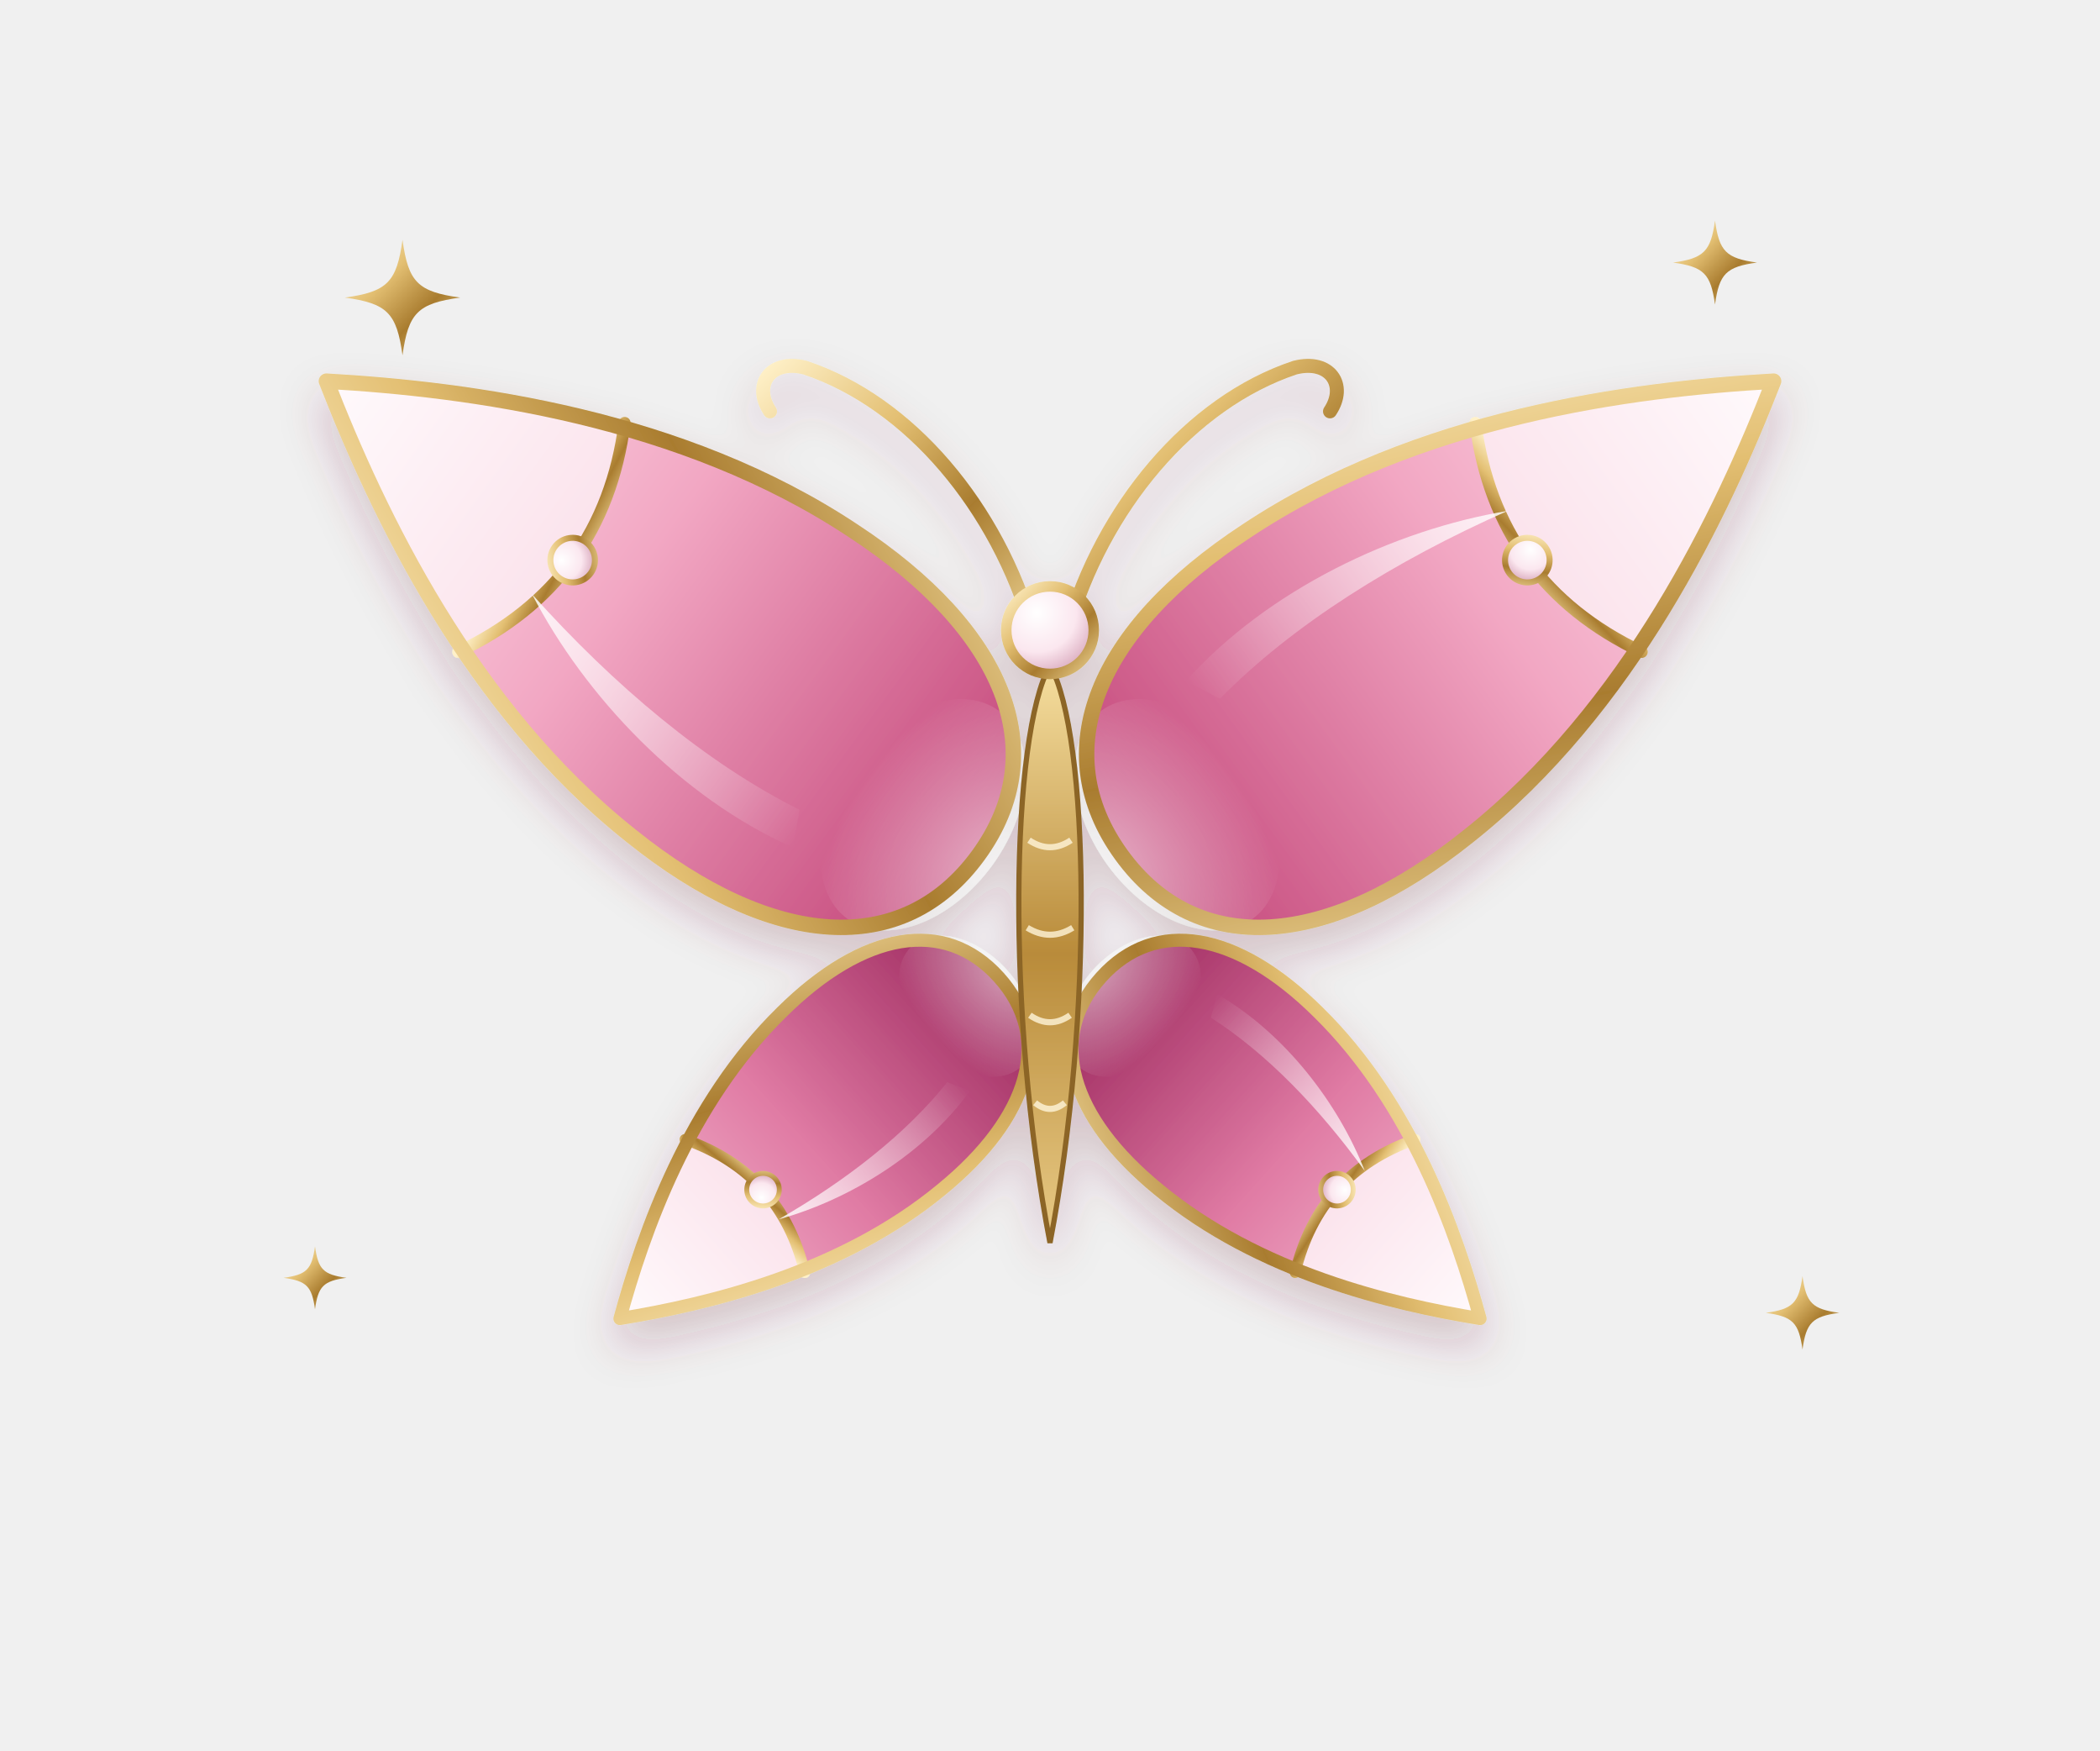
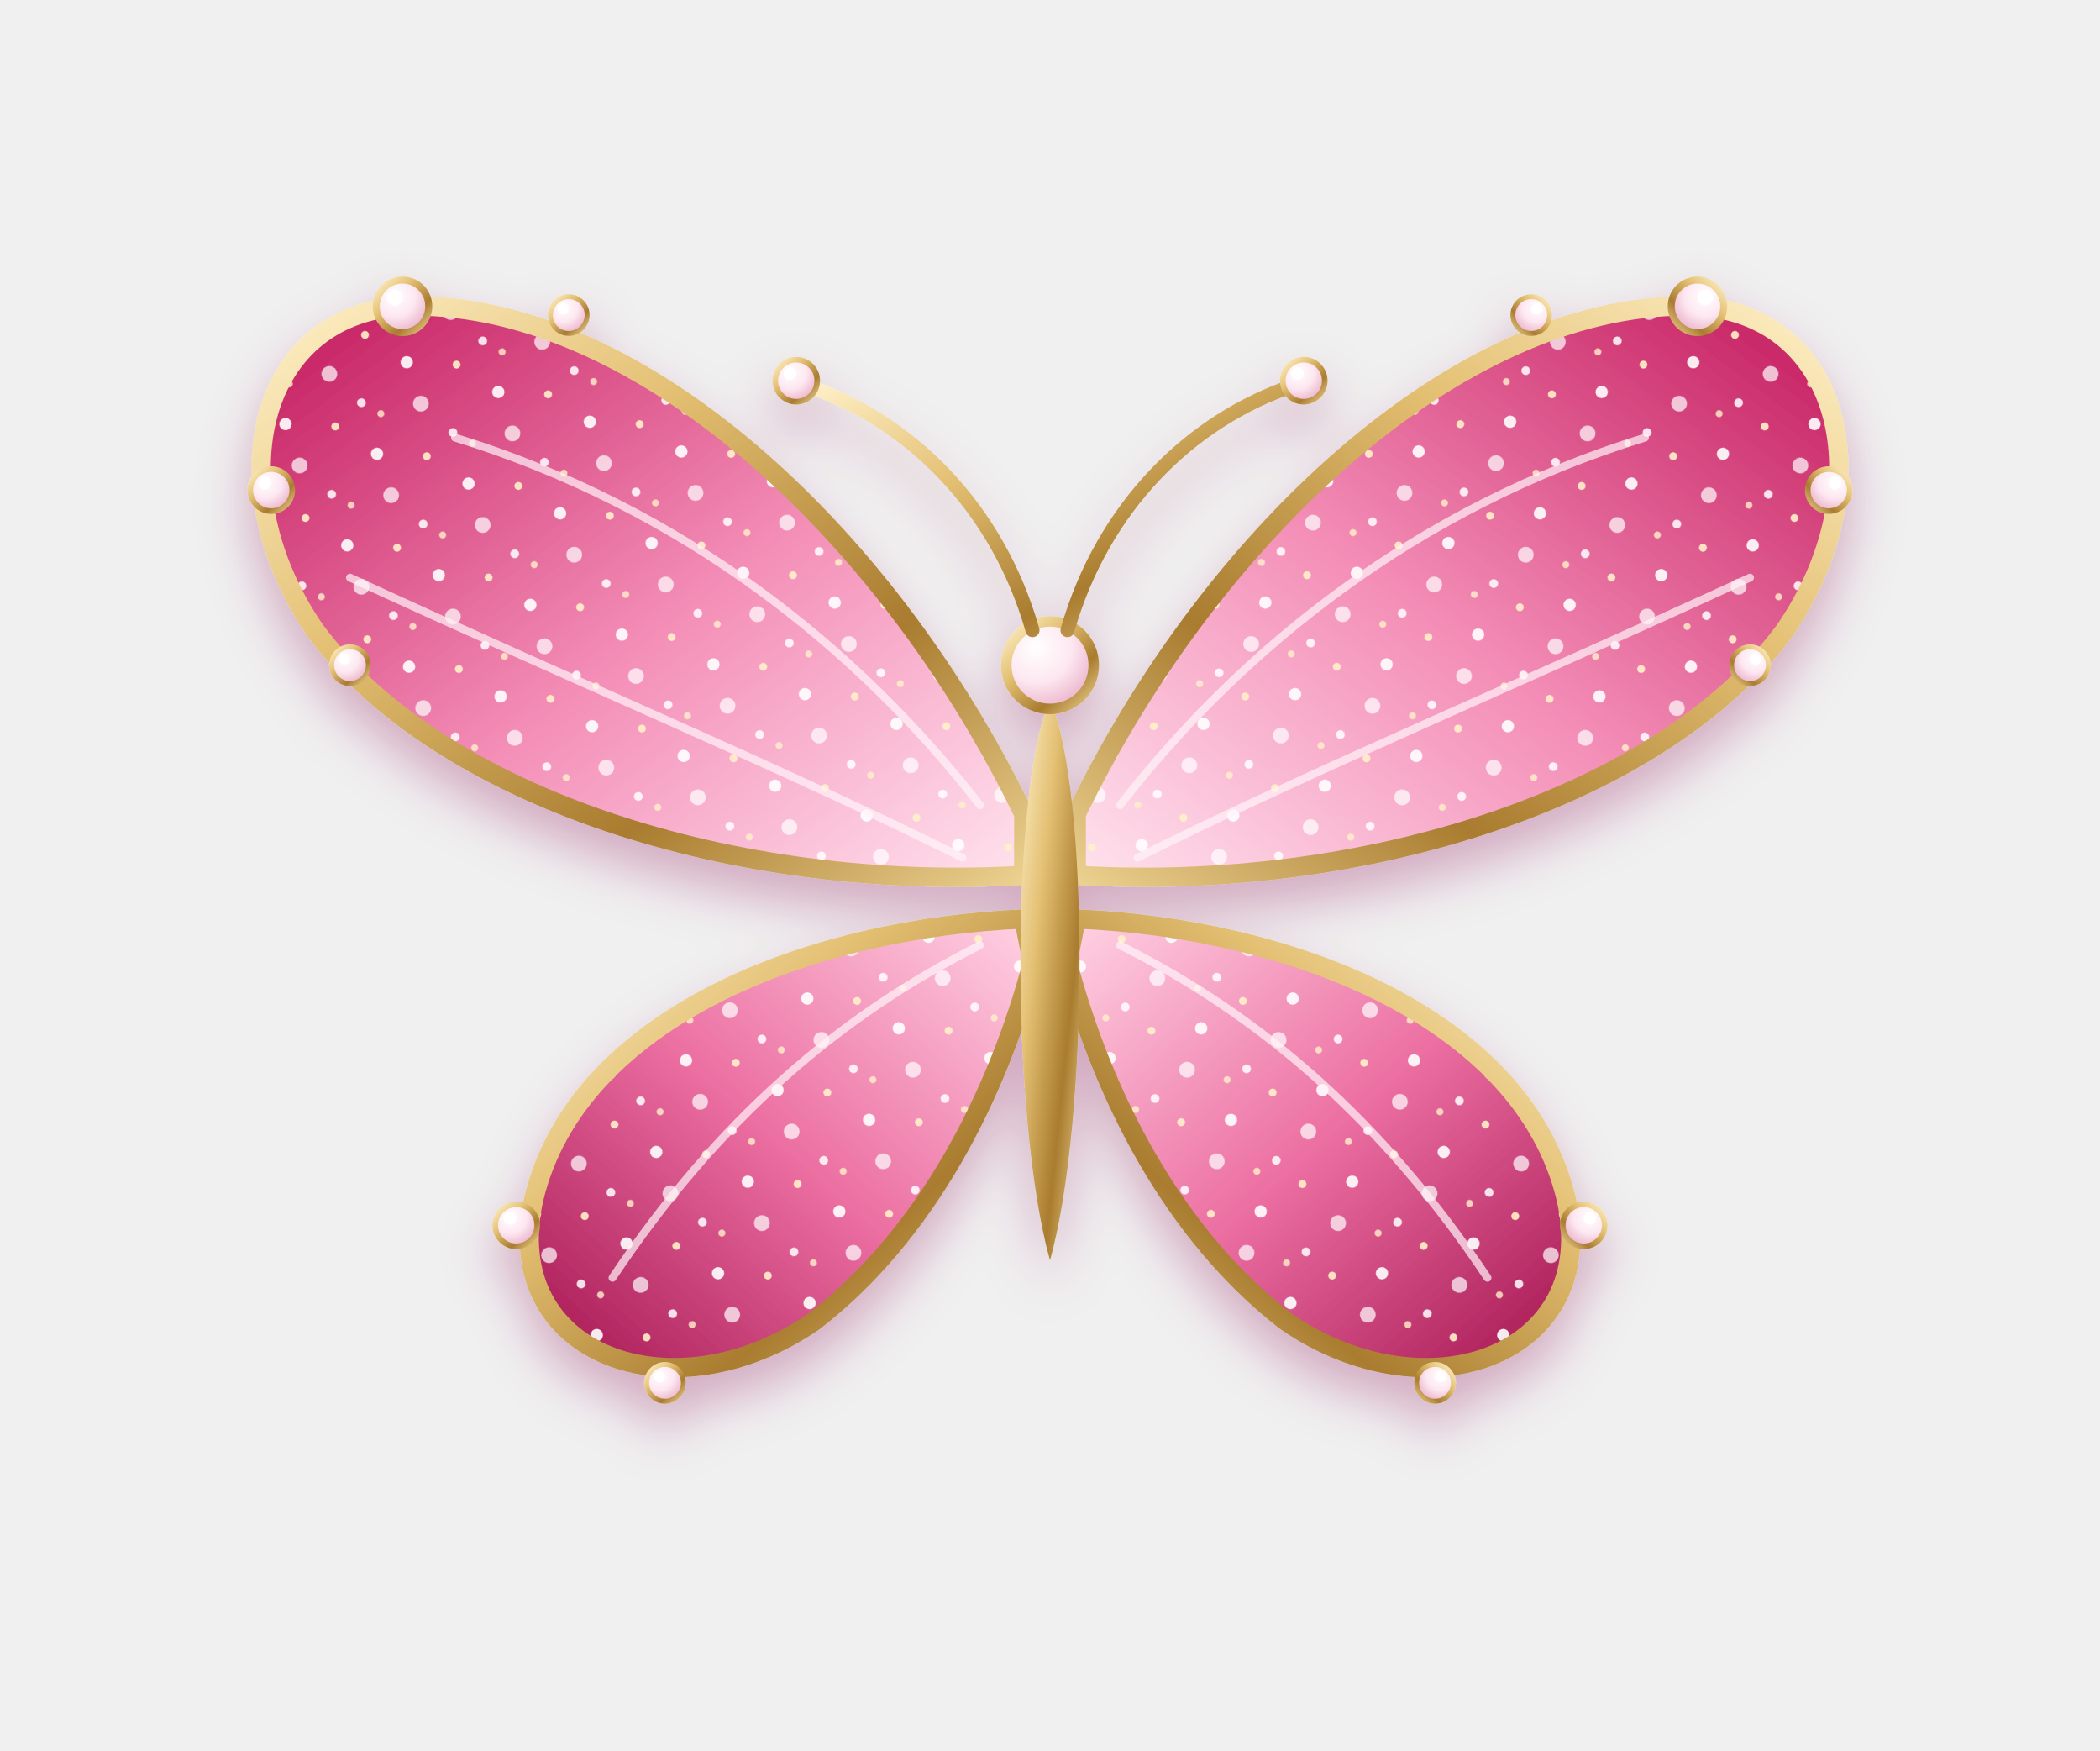
- <svg xmlns="http://www.w3.org/2000/svg" viewBox="0 0 240 200" role="img" aria-label="Nails by Mary butterfly logo: wings shaped like four almond nails in blush and rose with gold edges">
+ <svg xmlns="http://www.w3.org/2000/svg" viewBox="0 0 240 200" role="img" aria-label="Glitter butterfly logo in blush to magenta with rhinestones and gold">
  <defs>
-     <path id="nail" d="M0 -4 C-15 -4 -23 -17 -22 -38 C-21 -62 -9 -84 0 -98 C9 -84 21 -62 22 -38 C23 -17 15 -4 0 -4 Z" />
-     <path id="tip" d="M-16.5 -67 Q0 -58 16.5 -67 C11 -78 5 -89 0 -98 C-5 -89 -11 -78 -16.5 -67 Z" />
-     <path id="gloss" d="M-12 -22 C-15 -36 -12 -52 -6 -64 C-9 -50 -10 -36 -8 -24 Z" />
-     <linearGradient id="polish" x1="0" y1="0" x2="0" y2="1">
-       <stop offset="0" stop-color="#FCE4EE" />
-       <stop offset="0.45" stop-color="#F2A7C3" />
-       <stop offset="1" stop-color="#C4477A" />
+     <linearGradient id="d4up" x1="1" y1="1" x2="0" y2="0">
+       <stop offset="0" stop-color="#FFE3EE" />
+       <stop offset="0.45" stop-color="#F48FB8" />
+       <stop offset="1" stop-color="#C2185B" />
    </linearGradient>
-     <linearGradient id="polishDeep" x1="0" y1="0" x2="0" y2="1">
-       <stop offset="0" stop-color="#F7C6D9" />
-       <stop offset="0.5" stop-color="#E07BA4" />
-       <stop offset="1" stop-color="#9E2A5F" />
+     <linearGradient id="d4lo" x1="1" y1="0" x2="0" y2="1">
+       <stop offset="0" stop-color="#FFD3E4" />
+       <stop offset="0.5" stop-color="#EC6FA2" />
+       <stop offset="1" stop-color="#A3134F" />
    </linearGradient>
-     <linearGradient id="gold" x1="0" y1="0" x2="1" y2="1">
+     <linearGradient id="d4gold" x1="0" y1="0" x2="1" y2="1">
      <stop offset="0" stop-color="#FFF1C9" />
      <stop offset="0.35" stop-color="#E3BF72" />
-       <stop offset="0.65" stop-color="#A97C2F" />
+       <stop offset="0.7" stop-color="#A97C2F" />
      <stop offset="1" stop-color="#EBD08F" />
    </linearGradient>
-     <linearGradient id="goldV" x1="0" y1="0" x2="0" y2="1">
-       <stop offset="0" stop-color="#F6DFA0" />
-       <stop offset="0.5" stop-color="#B98B3A" />
-       <stop offset="1" stop-color="#E9CB86" />
-     </linearGradient>
-     <linearGradient id="glossFill" x1="0" y1="1" x2="0" y2="0">
-       <stop offset="0" stop-color="#FFFFFF" stop-opacity="0" />
-       <stop offset="1" stop-color="#FFFFFF" stop-opacity="0.85" />
-     </linearGradient>
-     <radialGradient id="pearl" cx="0.35" cy="0.3" r="0.75">
+     <radialGradient id="d4gem" cx="0.35" cy="0.3" r="0.8">
      <stop offset="0" stop-color="#FFFFFF" />
-       <stop offset="0.6" stop-color="#FBE7EF" />
-       <stop offset="1" stop-color="#D9A9BD" />
+       <stop offset="0.5" stop-color="#FDE7F0" />
+       <stop offset="1" stop-color="#E7A9C3" />
    </radialGradient>
-     <filter id="lift" x="-20%" y="-20%" width="140%" height="140%">
-       <feDropShadow dx="0" dy="2.5" stdDeviation="2.5" flood-color="#7A1F48" flood-opacity="0.22" />
+     <pattern id="d4sparkle" width="11" height="11" patternUnits="userSpaceOnUse" patternTransform="rotate(18)">
+       <circle cx="2" cy="3" r="0.7" fill="#FFFFFF" opacity="0.9" />
+       <circle cx="7.5" cy="1.5" r="0.45" fill="#FFF1C9" opacity="0.9" />
+       <circle cx="5" cy="7" r="0.9" fill="#FFFFFF" opacity="0.7" />
+       <circle cx="9.5" cy="9" r="0.5" fill="#FFFFFF" opacity="0.85" />
+       <circle cx="1" cy="9.5" r="0.4" fill="#FFF1C9" opacity="0.8" />
+     </pattern>
+     <filter id="d4shadow" x="-20%" y="-20%" width="140%" height="140%">
+       <feDropShadow dx="0" dy="3" stdDeviation="3" flood-color="#8E0E4E" flood-opacity="0.3" />
    </filter>
-     <linearGradient id="frenchTip" x1="0" y1="1" x2="0" y2="0">
-       <stop offset="0" stop-color="#FBE3EC" />
-       <stop offset="1" stop-color="#FFFAFC" />
-     </linearGradient>
-     <radialGradient id="lunula" cx="0.5" cy="1" r="0.9">
-       <stop offset="0" stop-color="#FFFFFF" stop-opacity="0.55" />
-       <stop offset="1" stop-color="#FFFFFF" stop-opacity="0" />
-     </radialGradient>
-     <g id="upper">
-       <use href="#nail" fill="url(#polish)" />
-       <ellipse cx="0" cy="-12" rx="15" ry="10" fill="url(#lunula)" />
-       <use href="#tip" fill="url(#frenchTip)" />
-       <path d="M-16.5 -67 Q0 -58 16.5 -67" fill="none" stroke="url(#gold)" stroke-width="1.4" stroke-linecap="round" />
-       <circle cx="0" cy="-62.5" r="2.6" fill="url(#pearl)" stroke="url(#gold)" stroke-width="0.7" />
-       <use href="#gloss" fill="url(#glossFill)" />
-       <use href="#nail" fill="none" stroke="url(#gold)" stroke-width="1.8" stroke-linejoin="round" />
+     <path id="d4u" d="M117 93 C101 60 72 34 46 35 C29 36 25 56 36 72 C50 91 84 102 117 100 Z" />
+     <path id="d4l" d="M117 105 C93 106 66 116 61 137 C57 155 77 162 93 151 C106 141 114 125 118 110 Z" />
+     <g id="d4gemDot">
+       <circle r="3" fill="url(#d4gem)" stroke="url(#d4gold)" stroke-width="0.8" />
+       <circle cx="-0.9" cy="-1" r="0.9" fill="#FFFFFF" />
    </g>
-     <g id="lower">
-       <use href="#nail" fill="url(#polishDeep)" />
-       <ellipse cx="0" cy="-12" rx="15" ry="10" fill="url(#lunula)" />
-       <use href="#tip" fill="url(#frenchTip)" />
-       <path d="M-16.5 -67 Q0 -58 16.5 -67" fill="none" stroke="url(#gold)" stroke-width="2" stroke-linecap="round" />
-       <circle cx="0" cy="-62.5" r="3" fill="url(#pearl)" stroke="url(#gold)" stroke-width="0.9" />
-       <use href="#gloss" fill="url(#glossFill)" />
-       <use href="#nail" fill="none" stroke="url(#gold)" stroke-width="2.4" stroke-linejoin="round" />
+     <g id="d4wing">
+       <use href="#d4u" fill="url(#d4up)" />
+       <use href="#d4l" fill="url(#d4lo)" />
+       <use href="#d4u" fill="url(#d4sparkle)" />
+       <use href="#d4l" fill="url(#d4sparkle)" />
+       <use href="#d4u" fill="none" stroke="url(#d4gold)" stroke-width="2.2" />
+       <use href="#d4l" fill="none" stroke="url(#d4gold)" stroke-width="2.2" />
+       <path d="M112 92 C98 74 78 58 52 50 M110 98 C90 88 66 78 40 66 M112 108 C96 116 82 128 70 146" fill="none" stroke="#FFF4F8" stroke-width="0.9" stroke-linecap="round" opacity="0.7" />
+       <use href="#d4gemDot" transform="translate(46 35)" />
+       <use href="#d4gemDot" transform="translate(31 56) scale(0.8)" />
+       <use href="#d4gemDot" transform="translate(40 76) scale(0.7)" />
+       <use href="#d4gemDot" transform="translate(65 36) scale(0.7)" />
+       <use href="#d4gemDot" transform="translate(59 140) scale(0.8)" />
+       <use href="#d4gemDot" transform="translate(76 158) scale(0.7)" />
    </g>
-     <path id="spark" d="M0 -6 C0.6 -1.6 1.6 -0.6 6 0 C1.6 0.6 0.6 1.6 0 6 C-0.6 1.6 -1.6 0.6 -6 0 C-1.6 -0.6 -0.6 -1.6 0 -6 Z" />
  </defs>
-   <g filter="url(#lift)">
-     <use href="#lower" transform="translate(116 110) rotate(-132) scale(0.62)" />
-     <use href="#lower" transform="translate(124 110) rotate(132) scale(0.62)" />
-     <use href="#upper" transform="translate(115 100) rotate(-54) scale(0.98)" />
-     <use href="#upper" transform="translate(125 100) rotate(54) scale(0.98)" />
-     <path d="M118 72 C114 58 104 46 92 42 C88 41 86 44 88 47" fill="none" stroke="url(#gold)" stroke-width="1.6" stroke-linecap="round" />
-     <path d="M122 72 C126 58 136 46 148 42 C152 41 154 44 152 47" fill="none" stroke="url(#gold)" stroke-width="1.6" stroke-linecap="round" />
-     <path d="M120 76 C124.5 84 125 116 120 142 C115 116 115.5 84 120 76 Z" fill="url(#goldV)" stroke="#8C6526" stroke-width="0.6" />
-     <path d="M117.6 96 q2.4 1.6 4.8 0 M117.4 106 q2.6 1.6 5.2 0 M117.7 116 q2.3 1.6 4.6 0 M118.3 126 q1.7 1.4 3.4 0" fill="none" stroke="#FFF5DA" stroke-width="0.7" opacity="0.8" />
-     <circle cx="120" cy="72" r="5" fill="url(#pearl)" stroke="url(#gold)" stroke-width="1.2" />
+   <g filter="url(#d4shadow)">
+     <use href="#d4wing" />
+     <use href="#d4wing" transform="translate(240 0) scale(-1 1)" />
+     <path d="M120 80 C124.5 90 124.5 128 120 144 C115.5 128 115.5 90 120 80 Z" fill="url(#d4gold)" />
+     <circle cx="120" cy="76" r="5" fill="url(#d4gem)" stroke="url(#d4gold)" stroke-width="1.2" />
+     <path d="M118 72 C114 58 104 48 92 44 M122 72 C126 58 136 48 148 44" fill="none" stroke="url(#d4gold)" stroke-width="1.6" stroke-linecap="round" />
+     <use href="#d4gemDot" transform="translate(91 43.5) scale(0.8)" />
+     <use href="#d4gemDot" transform="translate(149 43.5) scale(0.8)" />
  </g>
-   <use href="#spark" transform="translate(46 34) scale(1.1)" fill="url(#gold)" />
-   <use href="#spark" transform="translate(196 30) scale(0.8)" fill="url(#gold)" />
-   <use href="#spark" transform="translate(206 150) scale(0.7)" fill="url(#gold)" />
-   <use href="#spark" transform="translate(36 146) scale(0.6)" fill="url(#gold)" />
</svg>
